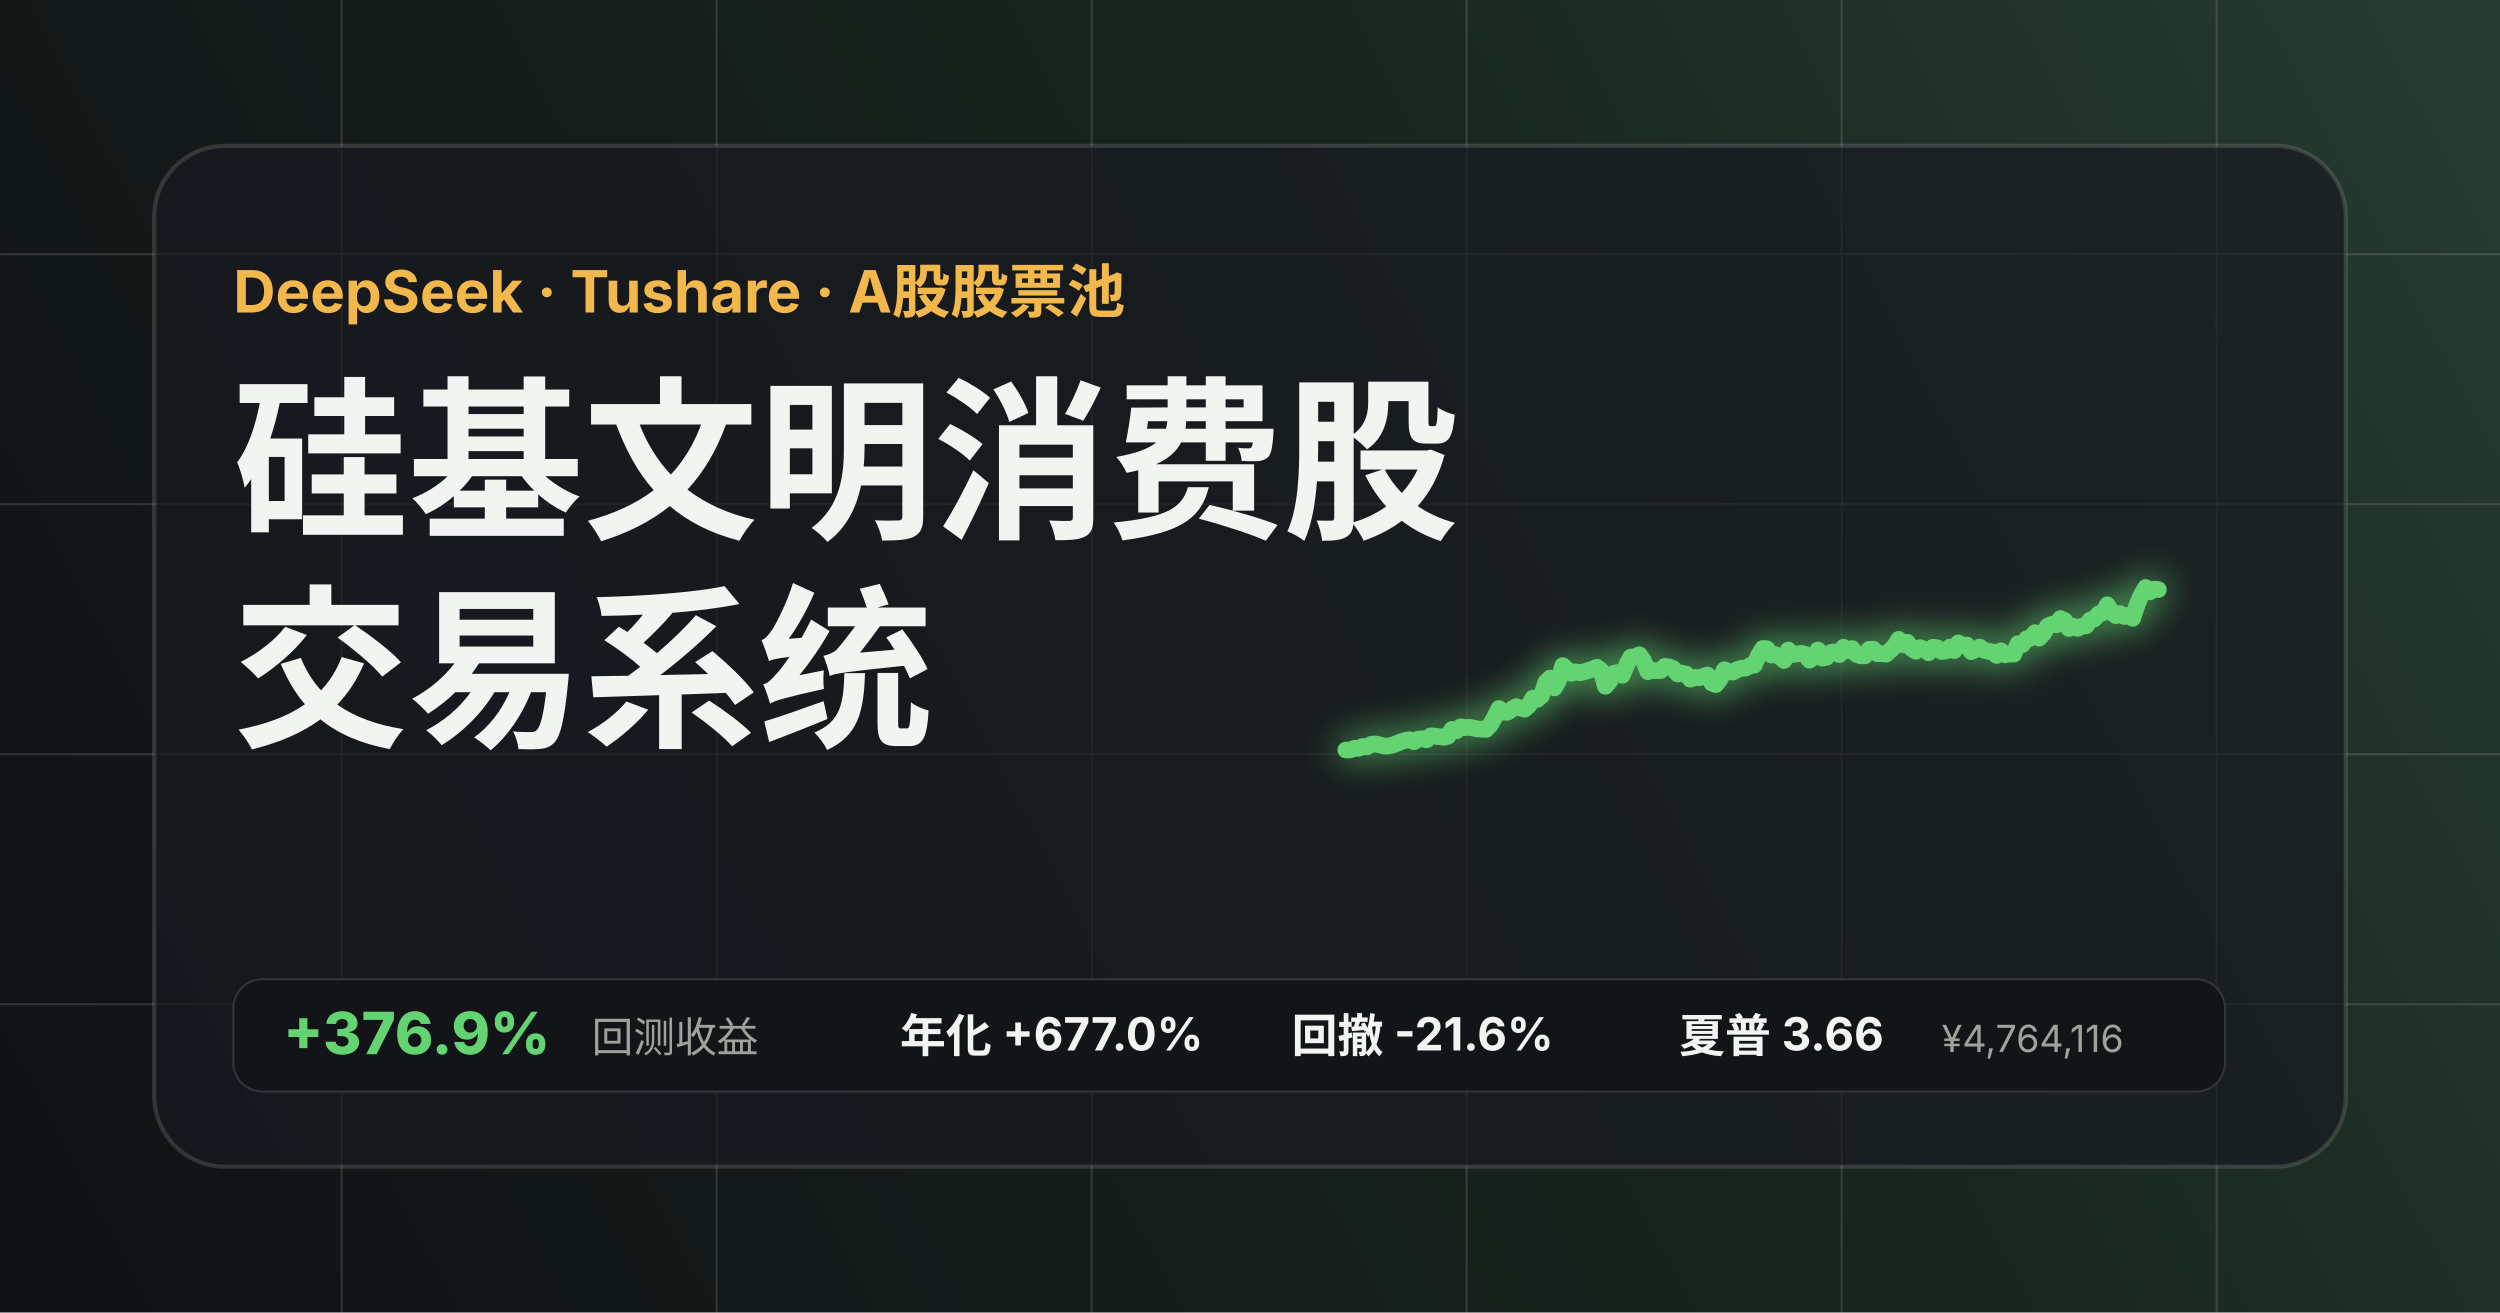
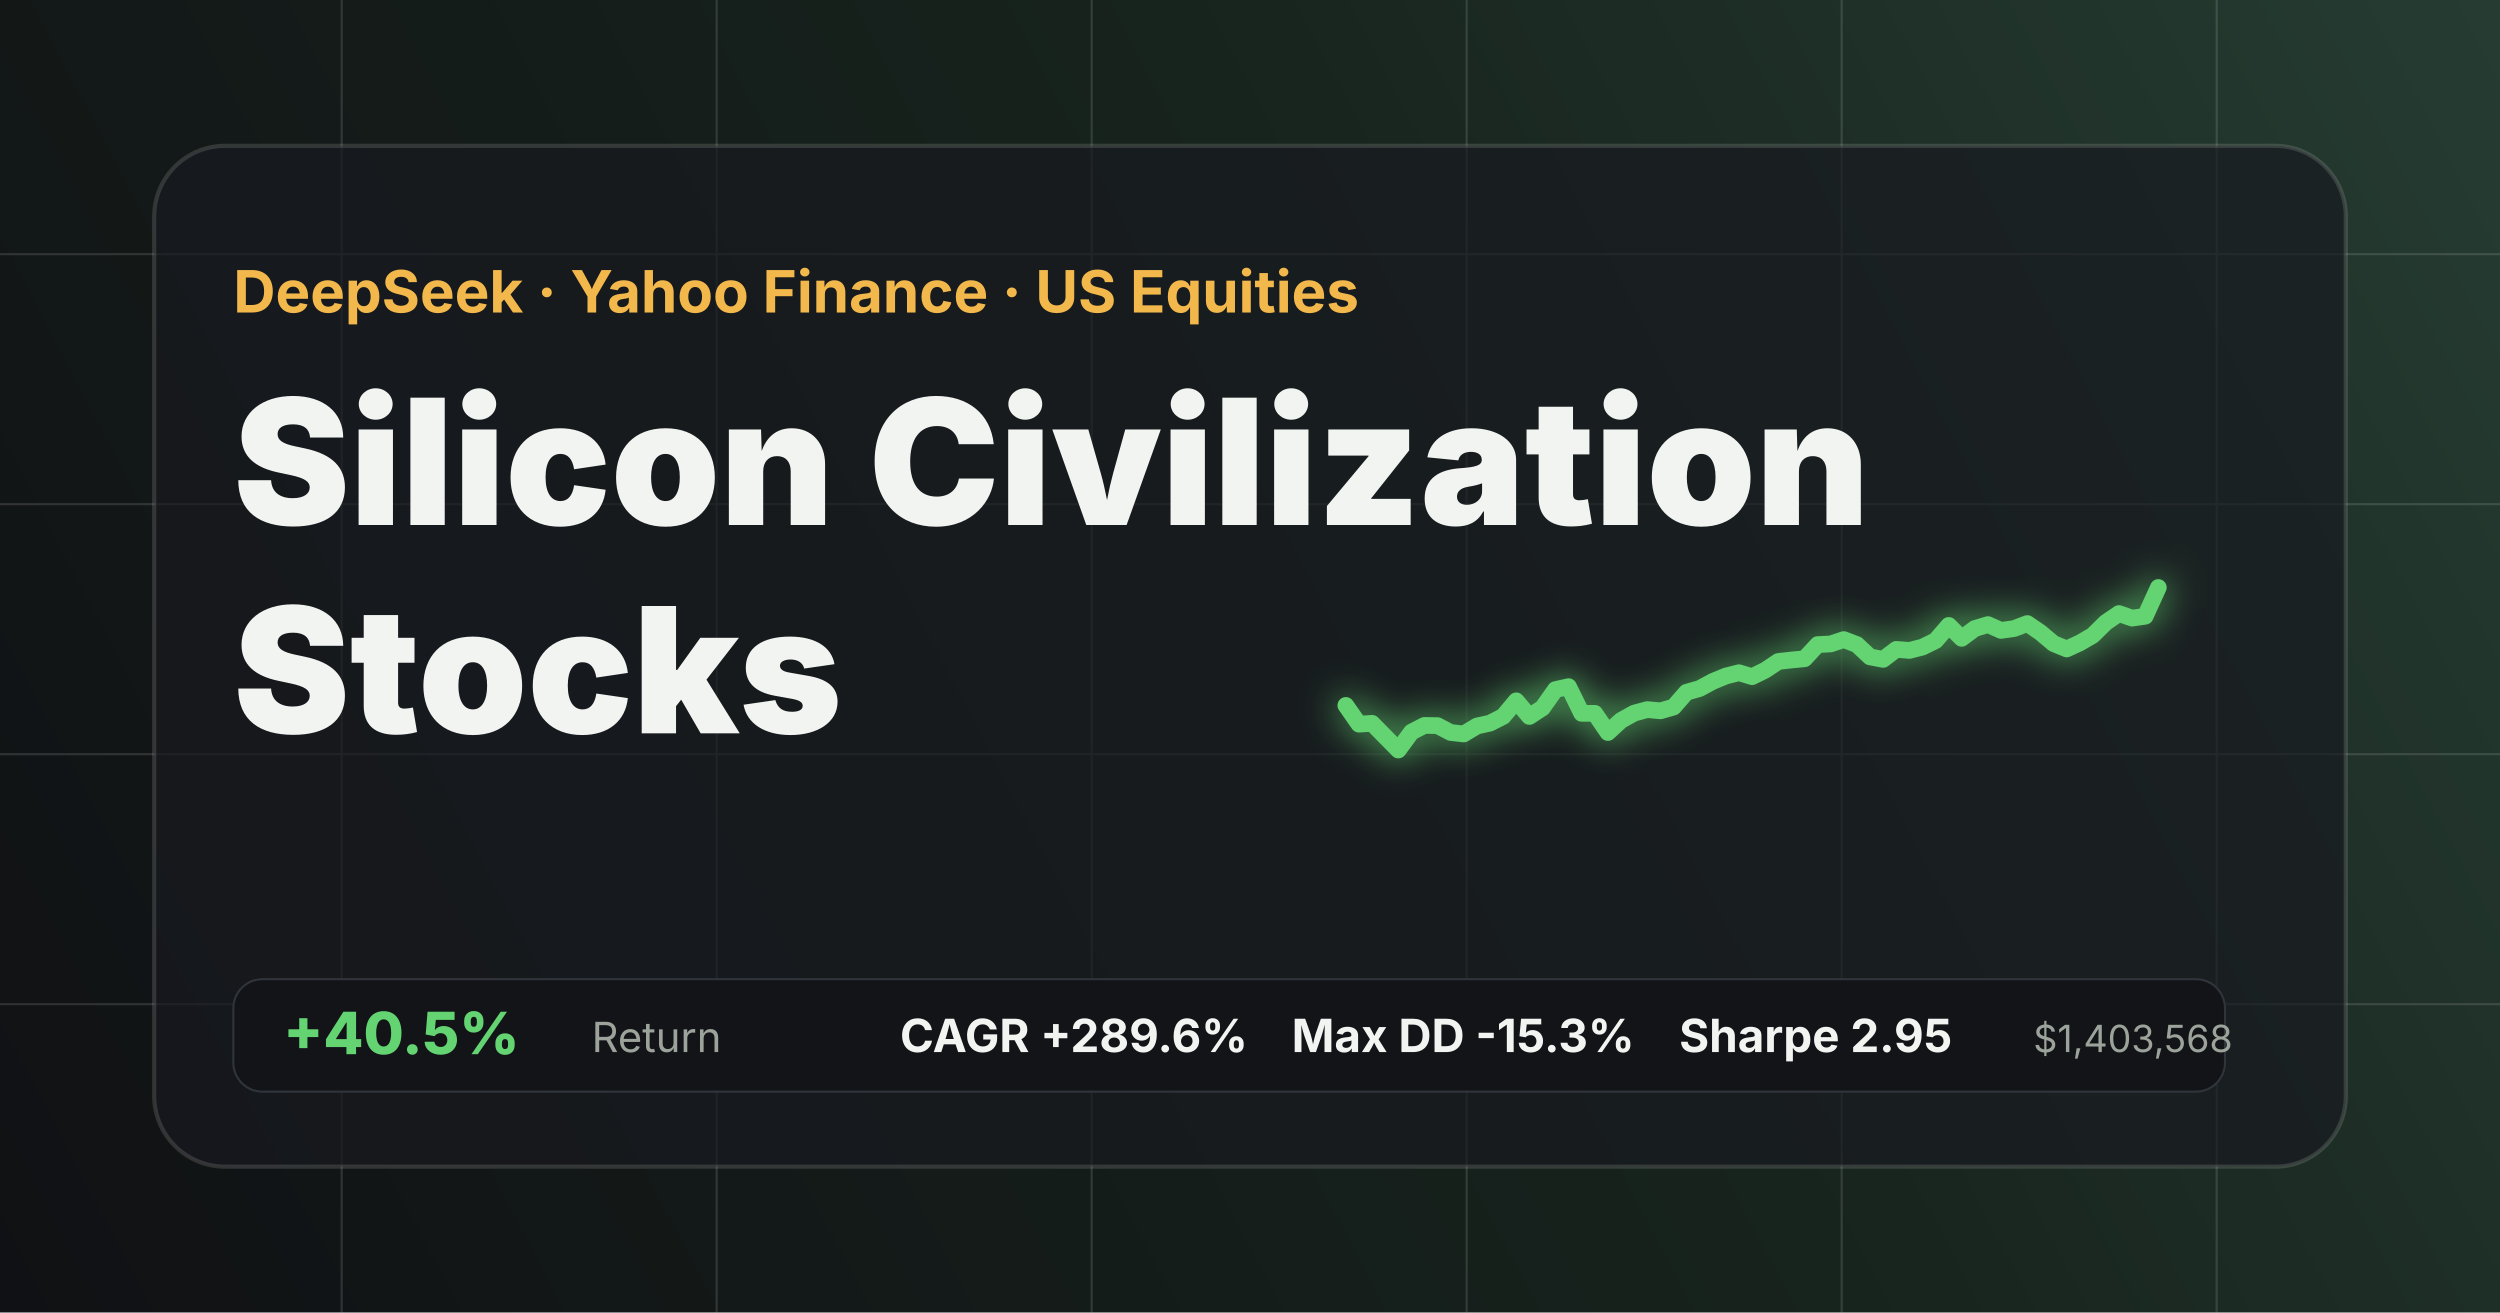
- <svg xmlns="http://www.w3.org/2000/svg" viewBox="0 0 1200 630" role="img" aria-label="硅基文明消费股交易系统">
+ <svg xmlns="http://www.w3.org/2000/svg" viewBox="0 0 1200 630" role="img" aria-label="Silicon Civilization Stocks — US trading system">
  <defs>
    <linearGradient id="bg" x1="0" y1="630" x2="1200" y2="0" gradientUnits="userSpaceOnUse">
      <stop offset="0" stop-color="#101114" />
      <stop offset=".58" stop-color="#17231d" />
      <stop offset="1" stop-color="#263c32" />
    </linearGradient>
    <filter id="soft-glow" x="-20%" y="-30%" width="140%" height="160%">
      <feGaussianBlur stdDeviation="9" result="blur" />
      <feMerge>
        <feMergeNode in="blur" />
        <feMergeNode in="SourceGraphic" />
      </feMerge>
    </filter>
  </defs>
  <rect width="1200" height="630" fill="url(#bg)" />
  <g opacity=".14" stroke="#f2f4f1" stroke-width="1">
    <path d="M0 122h1200M0 242h1200M0 362h1200M0 482h1200" />
    <path d="M164 0v630M344 0v630M524 0v630M704 0v630M884 0v630M1064 0v630" />
  </g>
  <rect x="74" y="70" width="1052" height="490" rx="34" fill="#181a1f" fill-opacity=".68" stroke="#f2f4f1" stroke-opacity=".14" stroke-width="2" />
-   <text x="112" y="150" fill="#f2b84b" font-family="-apple-system,BlinkMacSystemFont,'Segoe UI','PingFang SC','Microsoft YaHei',sans-serif" font-size="28" font-weight="700">DeepSeek · Tushare · A股股票池</text>
-   <text x="112" y="252" fill="#f2f4f1" font-family="-apple-system,BlinkMacSystemFont,'Segoe UI','PingFang SC','Microsoft YaHei',sans-serif" font-size="84" font-weight="850">硅基文明消费股</text>
-   <text x="112" y="352" fill="#f2f4f1" font-family="-apple-system,BlinkMacSystemFont,'Segoe UI','PingFang SC','Microsoft YaHei',sans-serif" font-size="84" font-weight="850">交易系统</text>
-   <g font-family="-apple-system,BlinkMacSystemFont,'Segoe UI','PingFang SC','Microsoft YaHei',sans-serif">
+   <text x="112" y="150" fill="#f2b84b" font-family="-apple-system,BlinkMacSystemFont,'Segoe UI',sans-serif" font-size="28" font-weight="700">DeepSeek · Yahoo Finance · US Equities</text>
+   <text x="112" y="252" fill="#f2f4f1" font-family="-apple-system,BlinkMacSystemFont,'Segoe UI',sans-serif" font-size="84" font-weight="850">Silicon Civilization</text>
+   <text x="112" y="352" fill="#f2f4f1" font-family="-apple-system,BlinkMacSystemFont,'Segoe UI',sans-serif" font-size="84" font-weight="850">Stocks</text>
+   <g font-family="-apple-system,BlinkMacSystemFont,'Segoe UI',sans-serif">
    <g transform="translate(112 470)">
      <rect width="956" height="54" rx="14" fill="#121418" stroke="#30343b" />
-       <text x="24" y="36" fill="#63d471" font-size="28" font-weight="800">+376.9%</text>
-       <text x="172" y="35" fill="#9ca39a" font-size="20">回测收益</text>
-       <text x="320" y="35" fill="#f2f4f1" font-size="22" font-weight="700">年化 +677.0%</text>
-       <text x="508" y="35" fill="#f2f4f1" font-size="22" font-weight="700">回撤 -21.6%</text>
-       <text x="694" y="35" fill="#f2f4f1" font-size="22" font-weight="700">夏普 3.66</text>
-       <text x="820" y="35" fill="#9ca39a" font-size="18">¥4,764,116</text>
+       <text x="24" y="36" fill="#63d471" font-size="28" font-weight="800">+40.5%</text>
+       <text x="172" y="35" fill="#9ca39a" font-size="20">Return</text>
+       <text x="320" y="35" fill="#f2f4f1" font-size="22" font-weight="700">CAGR +289.6%</text>
+       <text x="508" y="35" fill="#f2f4f1" font-size="22" font-weight="700">Max DD -15.3%</text>
+       <text x="694" y="35" fill="#f2f4f1" font-size="22" font-weight="700">Sharpe 2.95</text>
+       <text x="864" y="35" fill="#9ca39a" font-size="18">$1,403,568</text>
    </g>
  </g>
-   <polyline points="646.0,360.0 648.0,360.0 650.1,359.2 652.1,359.2 654.2,358.3 656.2,358.5 658.3,357.2 660.3,357.1 662.3,357.6 664.4,358.1 666.4,358.1 668.5,357.6 670.5,356.9 672.5,356.0 674.6,355.4 676.6,355.1 678.7,356.0 680.7,354.8 682.8,354.6 684.8,355.1 686.8,353.2 688.9,353.4 690.9,353.6 693.0,353.9 695.0,353.4 697.0,350.1 699.1,350.8 701.1,348.9 703.2,349.3 705.2,349.1 707.3,349.5 709.3,349.9 711.3,350.0 713.4,350.1 715.4,347.9 717.5,344.1 719.5,340.1 721.5,341.8 723.6,341.9 725.6,340.5 727.7,339.2 729.7,339.8 731.8,340.4 733.8,338.7 735.8,335.1 737.9,335.7 739.9,334.0 742.0,327.5 744.0,325.5 746.1,330.2 748.1,326.7 750.1,319.5 752.2,321.4 754.2,323.2 756.3,322.5 758.3,322.9 760.3,322.5 762.4,321.8 764.4,321.2 766.5,320.3 768.5,321.8 770.6,329.4 772.6,327.1 774.6,323.2 776.7,322.8 778.7,324.1 780.8,319.2 782.8,315.4 784.8,315.2 786.9,314.3 788.9,317.1 791.0,322.4 793.0,321.8 795.1,321.9 797.1,321.9 799.1,319.9 801.2,320.1 803.2,321.0 805.3,323.5 807.3,323.1 809.4,323.6 811.4,326.0 813.4,325.2 815.5,325.3 817.5,324.7 819.6,324.0 821.6,327.8 823.6,328.6 825.7,325.9 827.7,321.5 829.8,322.4 831.8,322.6 833.9,321.4 835.9,320.8 837.9,320.7 840.0,319.5 842.0,319.3 844.1,314.6 846.1,311.3 848.1,311.4 850.2,314.4 852.2,314.2 854.3,315.2 856.3,317.0 858.4,312.0 860.4,314.2 862.4,313.9 864.5,313.6 866.5,314.1 868.6,316.9 870.6,315.4 872.6,312.0 874.7,315.9 876.7,315.5 878.8,313.2 880.8,312.9 882.9,314.2 884.9,310.7 886.9,312.4 889.0,311.3 891.0,314.0 893.1,314.8 895.1,314.8 897.2,311.7 899.2,311.6 901.2,313.8 903.3,313.8 905.3,314.0 907.4,312.2 909.4,310.2 911.4,306.9 913.5,309.5 915.5,308.3 917.6,311.3 919.6,312.6 921.7,310.9 923.7,311.7 925.7,313.3 927.8,310.7 929.8,310.9 931.9,312.7 933.9,312.5 935.9,310.6 938.0,312.3 940.0,308.6 942.1,309.9 944.1,309.6 946.2,312.8 948.2,311.9 950.2,310.6 952.3,312.1 954.3,312.6 956.4,312.9 958.4,314.6 960.5,312.4 962.5,314.3 964.5,313.9 966.6,314.0 968.6,309.0 970.7,309.4 972.7,306.7 974.7,306.3 976.8,303.7 978.8,306.3 980.9,304.0 982.9,300.5 985.0,299.6 987.0,299.9 989.0,296.9 991.1,297.9 993.1,301.7 995.2,300.6 997.2,301.6 999.2,300.6 1001.3,300.4 1003.3,297.6 1005.4,297.0 1007.4,294.6 1009.5,294.1 1011.5,290.3 1013.5,293.8 1015.6,295.5 1017.6,294.5 1019.7,295.9 1021.7,295.3 1023.7,296.8 1025.8,290.2 1027.8,285.6 1029.9,282.0 1031.9,284.1 1034.0,282.8 1036.0,283.0" fill="none" stroke="#63d471" stroke-width="8" stroke-linecap="round" stroke-linejoin="round" filter="url(#soft-glow)" />
+   <polyline points="646.0,338.6 652.3,347.6 658.6,347.2 664.9,353.6 671.2,360.0 677.5,351.4 683.7,348.2 690.0,348.3 696.3,351.6 702.6,352.3 708.9,348.5 715.2,347.1 721.5,343.9 727.8,336.4 734.1,343.9 740.4,339.8 746.6,331.0 752.9,329.6 759.2,342.4 765.5,342.4 771.8,351.6 778.1,345.8 784.4,342.3 790.7,340.6 797.0,341.2 803.3,339.4 809.5,332.3 815.8,330.5 822.1,327.1 828.4,324.5 834.7,322.9 841.0,324.8 847.3,321.7 853.6,317.5 859.9,316.8 866.2,316.2 872.5,309.4 878.7,309.1 885.0,307.0 891.3,309.4 897.6,315.3 903.9,316.5 910.2,311.7 916.5,312.2 922.8,310.6 929.1,307.5 935.4,300.2 941.6,306.4 947.9,301.7 954.2,299.8 960.5,302.6 966.8,301.7 973.1,299.3 979.4,303.6 985.7,308.9 992.0,311.5 998.3,308.6 1004.5,305.0 1010.8,298.8 1017.1,294.5 1023.4,296.7 1029.7,295.8 1036.0,282.0" fill="none" stroke="#63d471" stroke-width="8" stroke-linecap="round" stroke-linejoin="round" filter="url(#soft-glow)" />
</svg>
